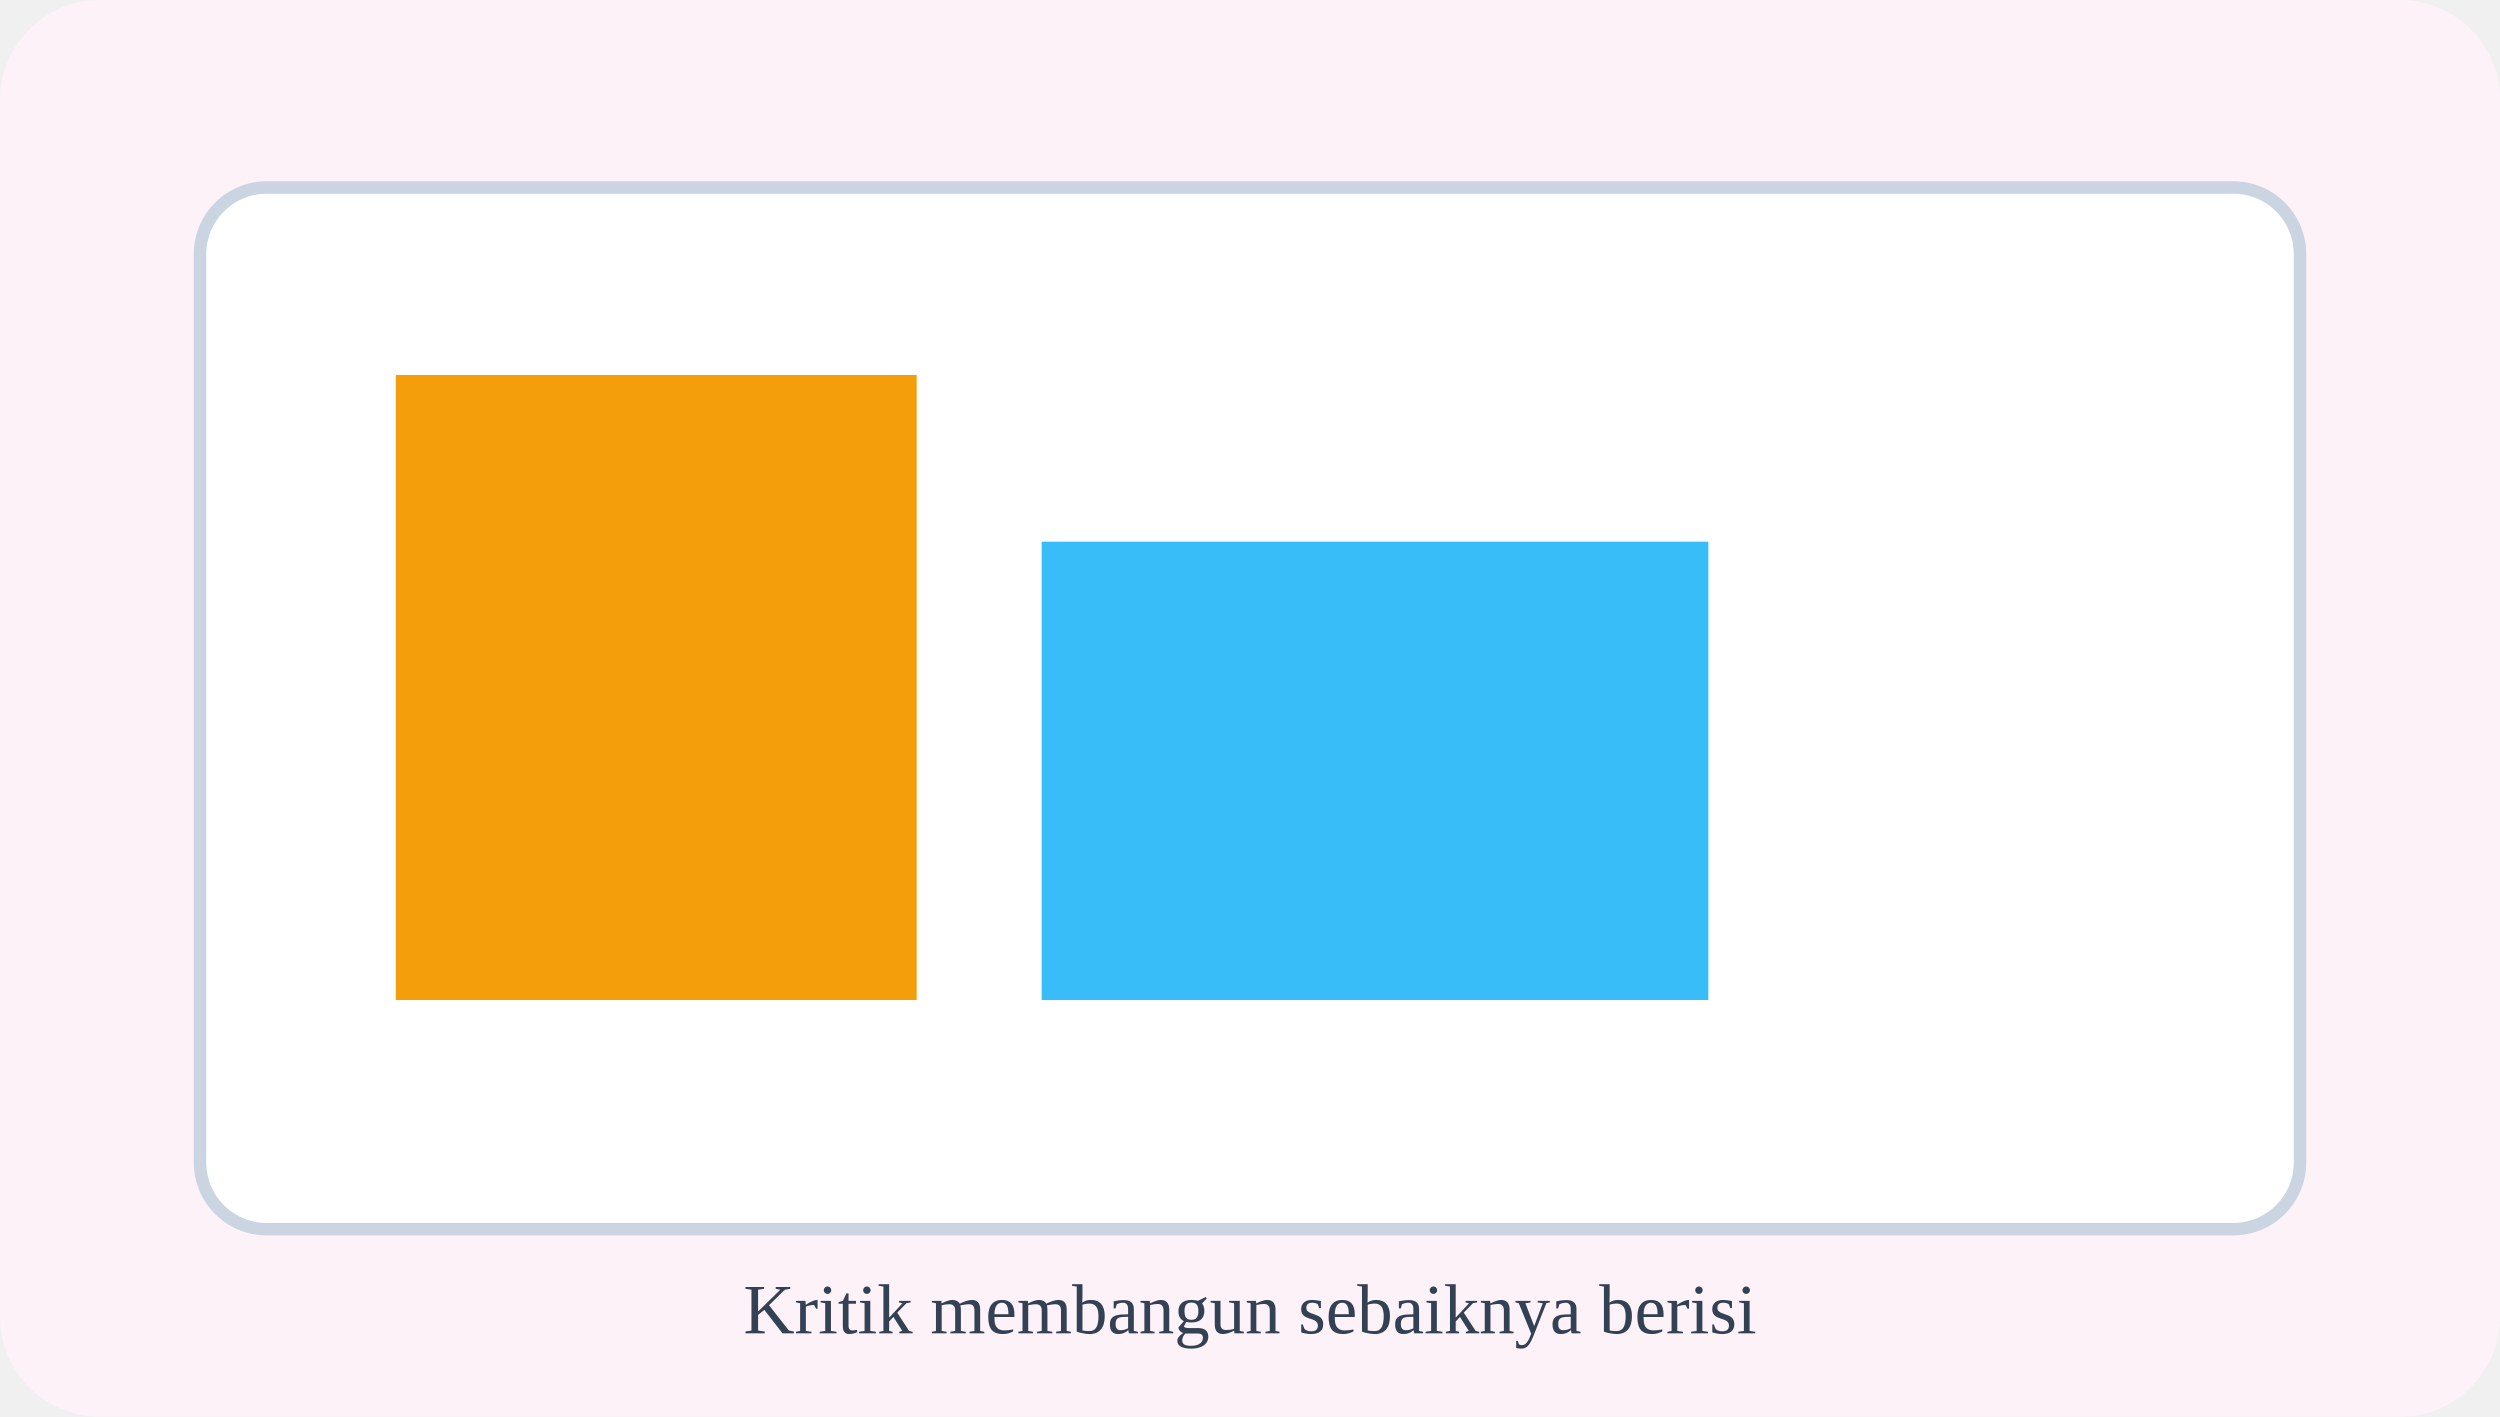
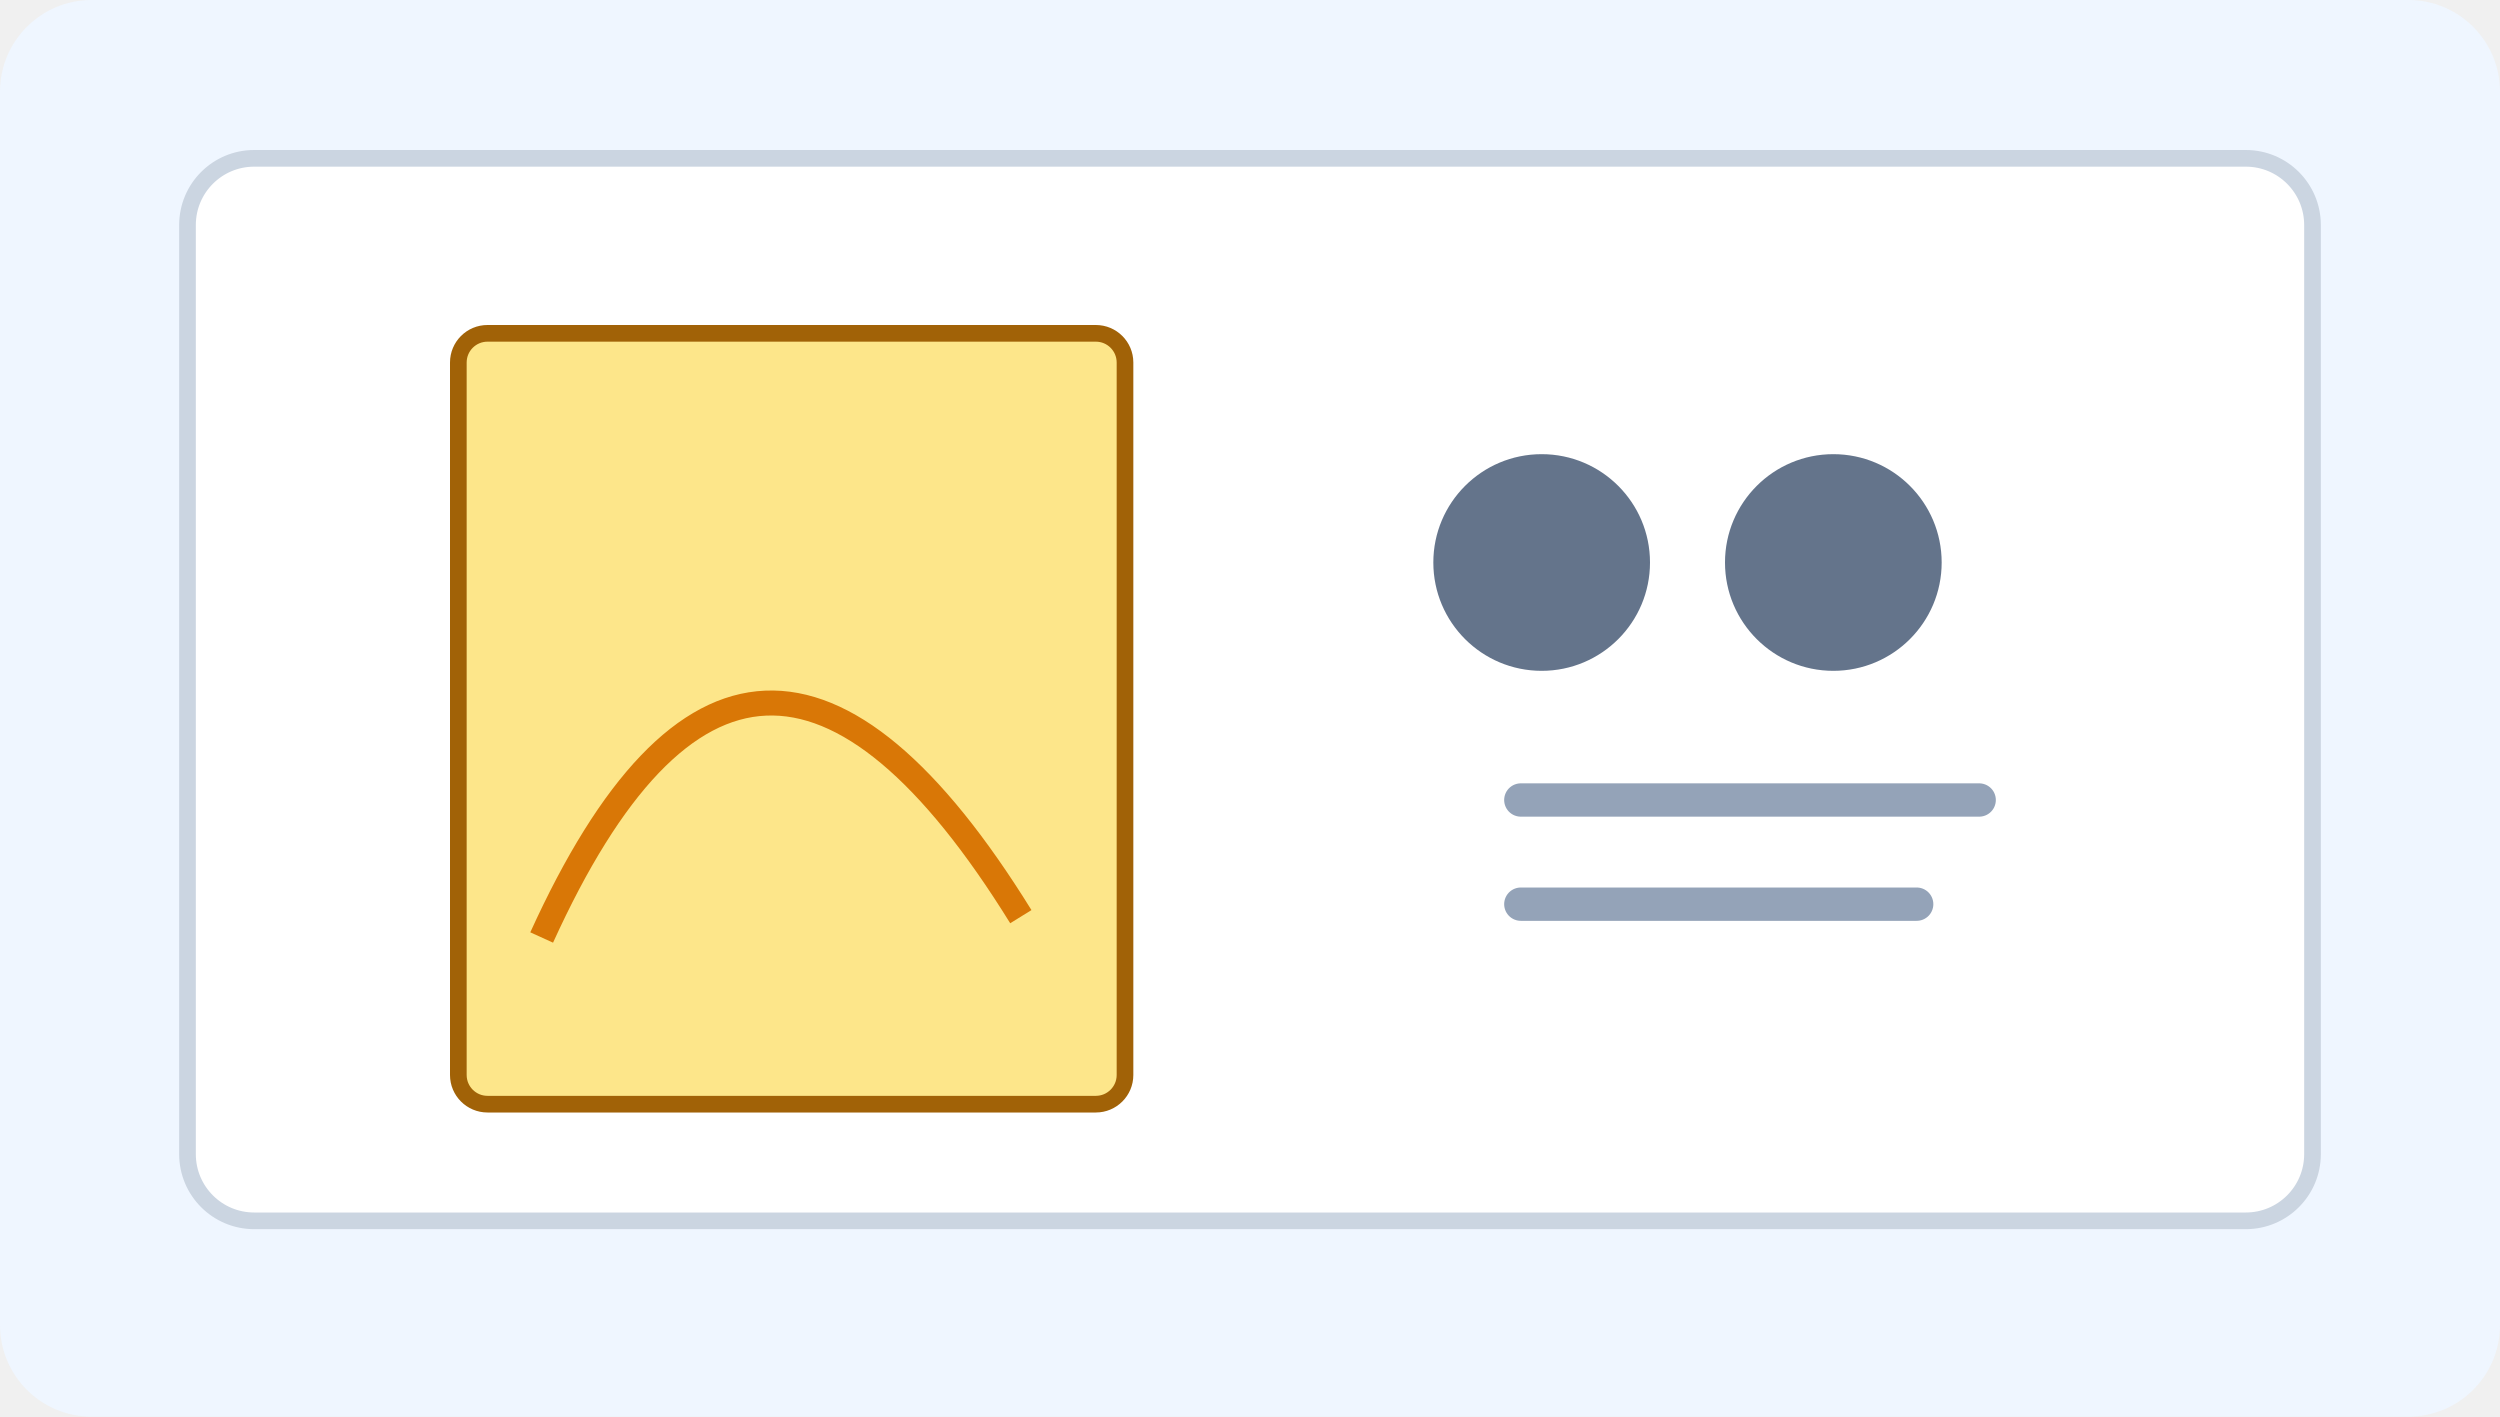
- <svg xmlns="http://www.w3.org/2000/svg" width="600" height="340" viewBox="0 0 600 340">
-   <rect width="600" height="340" rx="24" fill="#fdf2f8" />
-   <rect x="48" y="45" width="504" height="250" rx="16" fill="#ffffff" stroke="#cbd5e1" stroke-width="3" />
-   <rect x="95" y="90" width="125" height="150" fill="#f59e0b" />
-   <rect x="250" y="130" width="160" height="110" fill="#38bdf8" />
-   <text x="300" y="320" font-size="17" text-anchor="middle" fill="#334155">Kritik membangun sebaiknya berisi</text>
+ <svg xmlns="http://www.w3.org/2000/svg" viewBox="0 0 600 340" width="600" height="340" role="img" aria-label="Stimulus Seni Rupa Bab 2 gambar 3">
+   <rect width="600" height="340" rx="22" fill="#eff6ff" />
+   <rect x="45" y="38" width="510" height="255" rx="16" fill="#fff" stroke="#cbd5e1" stroke-width="4" />
+   <rect x="110" y="80" width="160" height="185" rx="7" fill="#fde68a" stroke="#a16207" stroke-width="4" />
+   <path d="M130 225 Q180 115 245 220" stroke="#d97706" stroke-width="6" fill="none" />
+   <g fill="#64748b">
+     <circle cx="370" cy="135" r="26" />
+     <circle cx="440" cy="135" r="26" />
+   </g>
+   <path d="M365 192 H475 M365 217 H460" stroke="#94a3b8" stroke-width="8" stroke-linecap="round" />
</svg>
